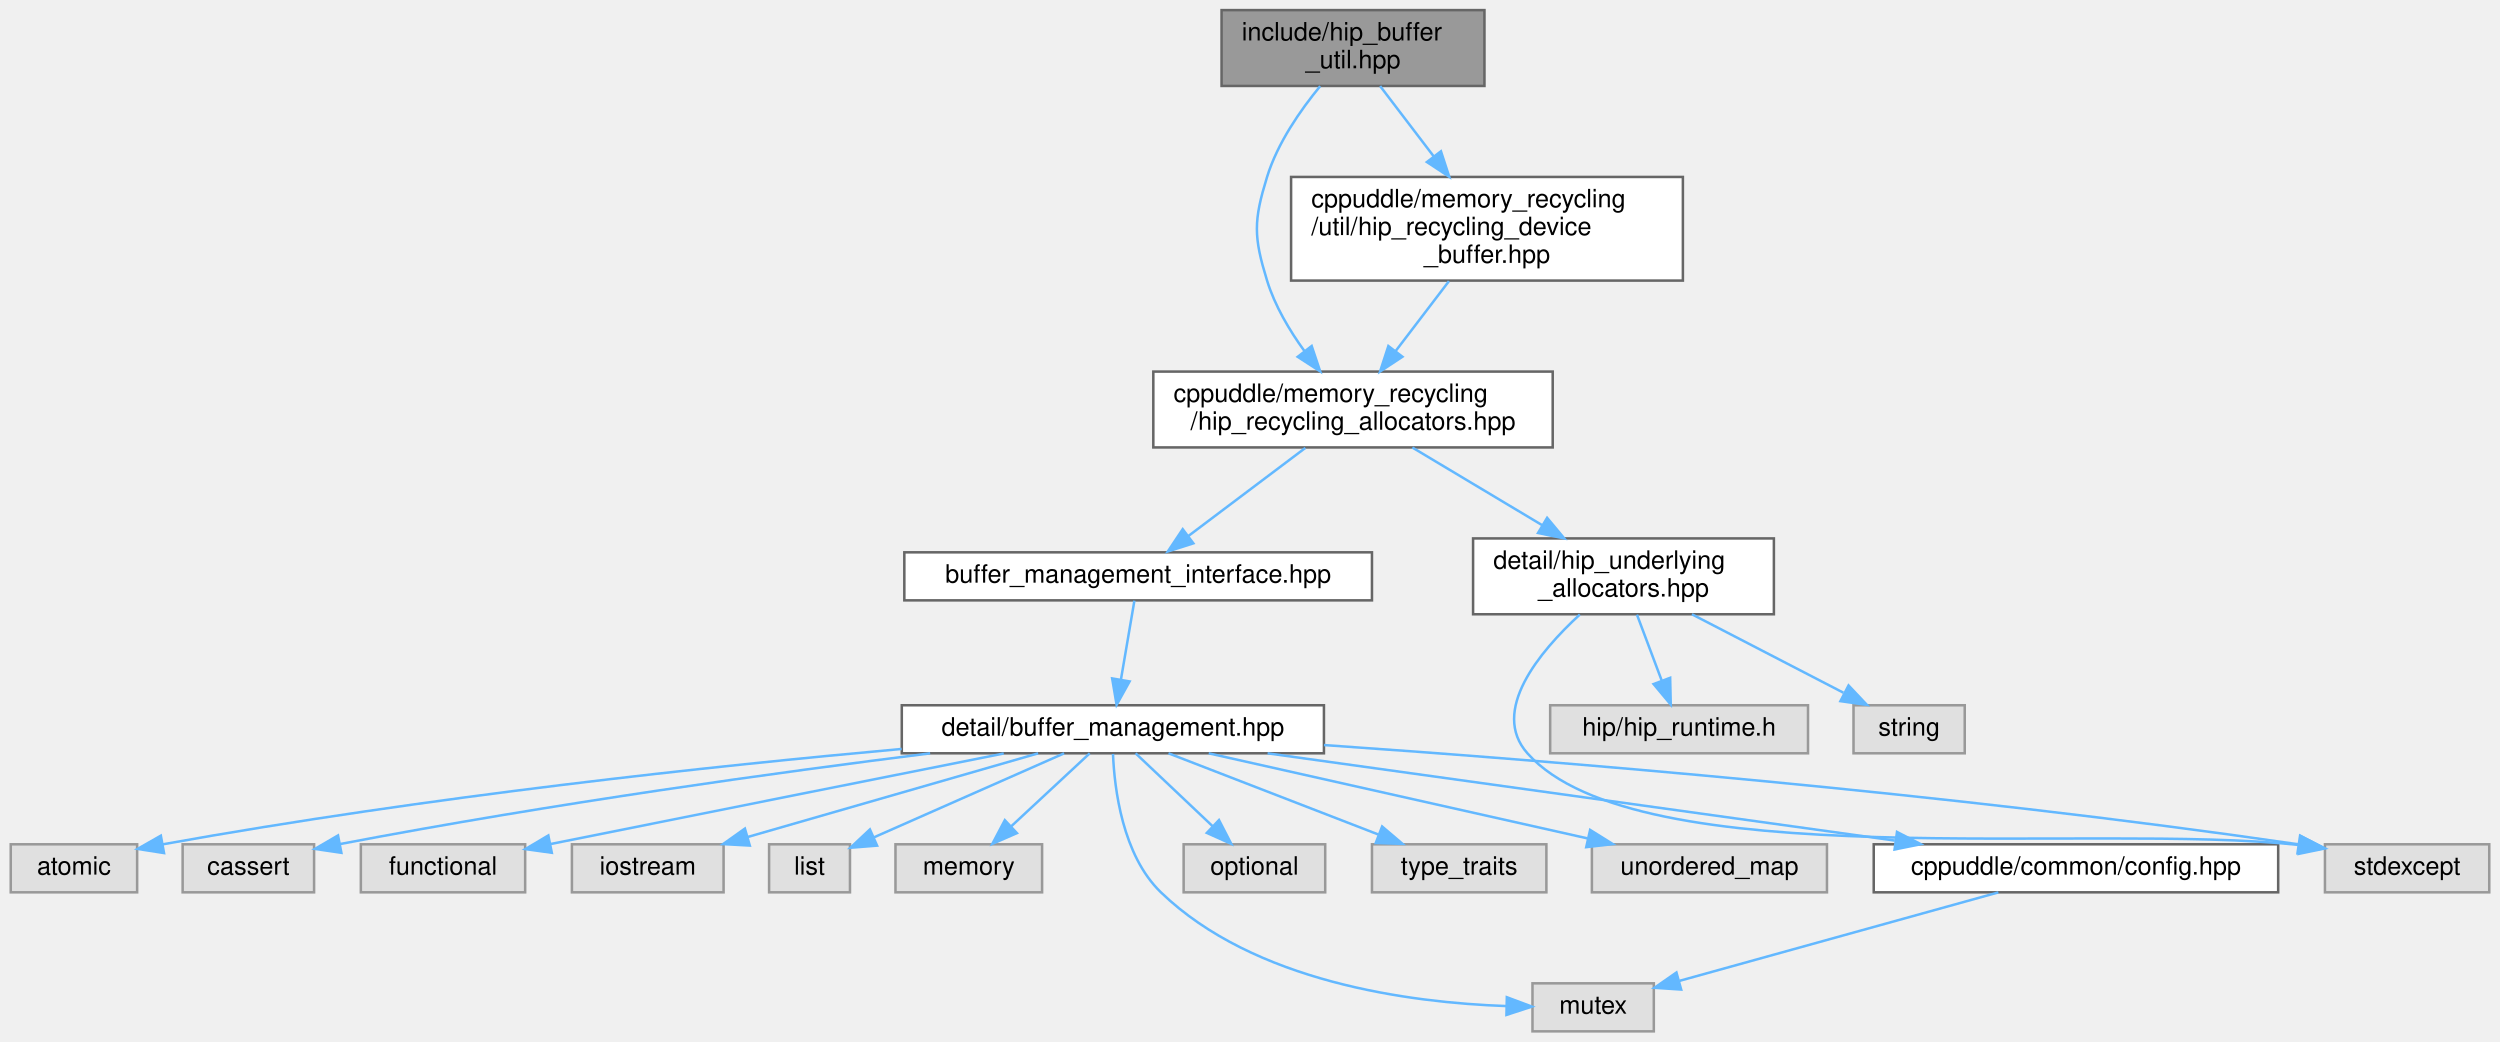
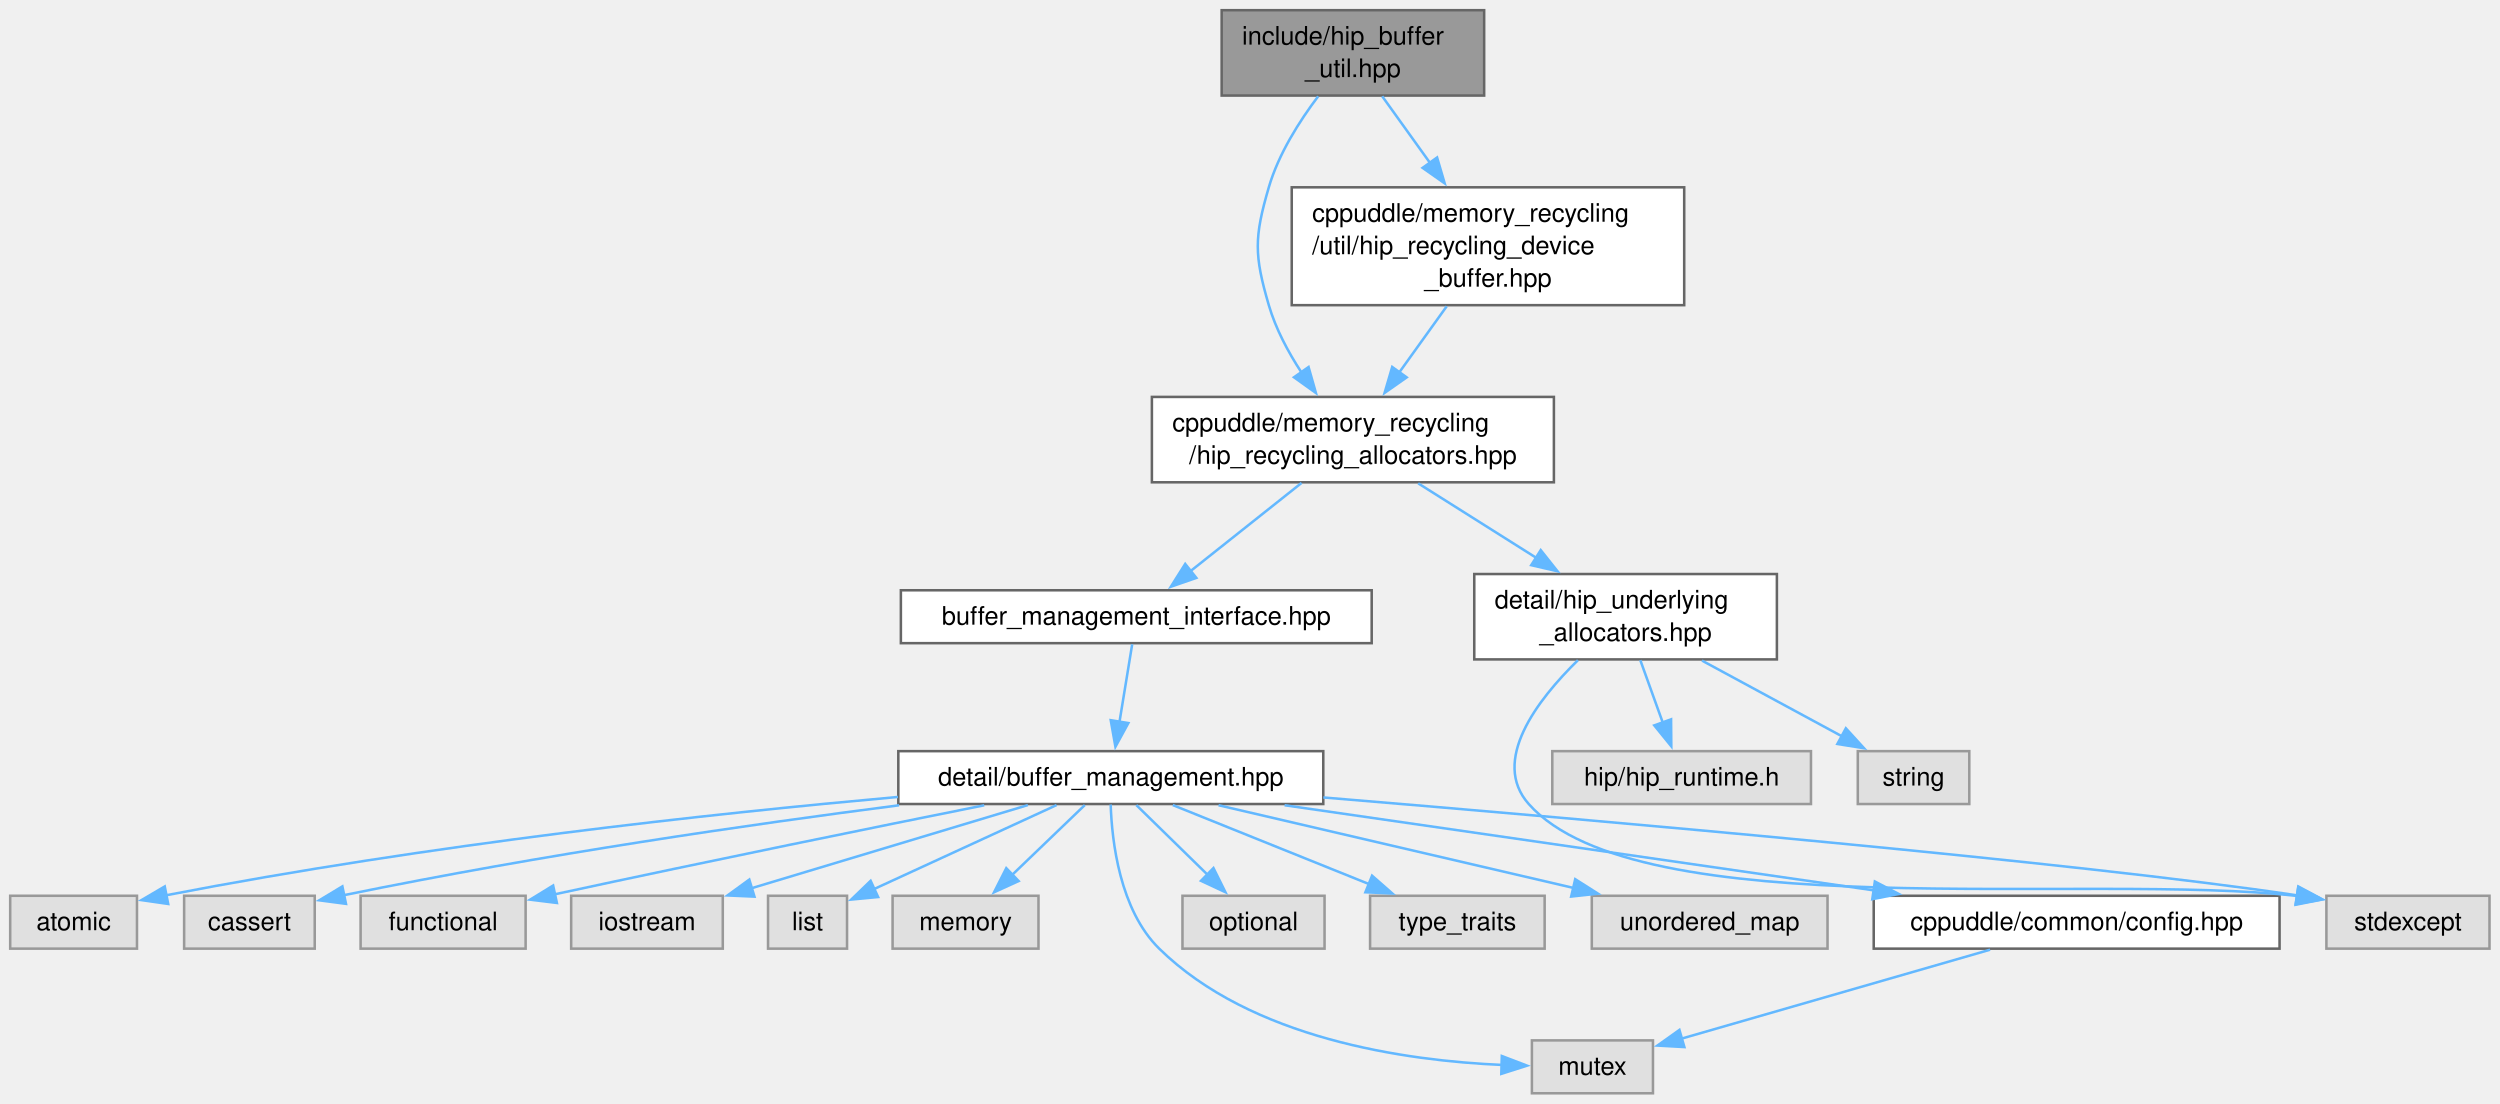
- <svg xmlns="http://www.w3.org/2000/svg" xmlns:xlink="http://www.w3.org/1999/xlink" width="989pt" height="412pt" viewBox="0.00 0.00 988.50 412.00">
-   <g id="graph0" class="graph" transform="scale(1 1) rotate(0) translate(4 408)">
+ <svg xmlns="http://www.w3.org/2000/svg" xmlns:xlink="http://www.w3.org/1999/xlink" width="981pt" height="433pt" viewBox="0.00 0.00 981.00 433.00">
+   <g id="graph0" class="graph" transform="scale(1 1) rotate(0) translate(4 429)">
    <g id="Node000001" class="node">
      <g id="a_Node000001">
        <a xlink:title=" ">
-           <polygon fill="#999999" stroke="#666666" points="583,-404 479,-404 479,-374 583,-374 583,-404" />
-           <text text-anchor="start" x="487" y="-392" font-family="Helvetica,sans-Serif" font-size="10.00">include/hip_buffer</text>
-           <text text-anchor="middle" x="531" y="-381" font-family="Helvetica,sans-Serif" font-size="10.00">_util.hpp</text>
+           <polygon fill="#999999" stroke="#666666" points="578.38,-425 475.38,-425 475.38,-391.5 578.38,-391.5 578.38,-425" />
+           <text xml:space="preserve" text-anchor="start" x="483.38" y="-411.5" font-family="Helvetica,sans-Serif" font-size="10.00">include/hip_buffer</text>
+           <text xml:space="preserve" text-anchor="middle" x="526.88" y="-398.75" font-family="Helvetica,sans-Serif" font-size="10.00">_util.hpp</text>
        </a>
      </g>
    </g>
    <g id="Node000002" class="node">
      <g id="a_Node000002">
        <a xlink:href="hip__recycling__allocators_8hpp.html" target="_top" xlink:title=" ">
-           <polygon fill="white" stroke="#666666" points="610,-261 452,-261 452,-231 610,-231 610,-261" />
-           <text text-anchor="start" x="460" y="-249" font-family="Helvetica,sans-Serif" font-size="10.00">cppuddle/memory_recycling</text>
-           <text text-anchor="middle" x="531" y="-238" font-family="Helvetica,sans-Serif" font-size="10.00">/hip_recycling_allocators.hpp</text>
+           <polygon fill="white" stroke="#666666" points="605.75,-273.25 448,-273.25 448,-239.75 605.75,-239.75 605.75,-273.25" />
+           <text xml:space="preserve" text-anchor="start" x="456" y="-259.75" font-family="Helvetica,sans-Serif" font-size="10.00">cppuddle/memory_recycling</text>
+           <text xml:space="preserve" text-anchor="middle" x="526.88" y="-247" font-family="Helvetica,sans-Serif" font-size="10.00">/hip_recycling_allocators.hpp</text>
        </a>
      </g>
    </g>
    <g id="edge1_Node000001_Node000002" class="edge">
      <g id="a_edge1_Node000001_Node000002">
        <a xlink:title=" ">
-           <path fill="none" stroke="#63b8ff" d="M518.01,-373.92C510.26,-364.51 501.14,-351.44 497,-338 491.64,-320.58 491.64,-314.42 497,-297 500.07,-287.02 505.89,-277.25 511.85,-269.03" />
-           <polygon fill="#63b8ff" stroke="#63b8ff" points="514.65,-271.13 518.01,-261.08 509.12,-266.84 514.65,-271.13" />
+           <path fill="none" stroke="#63b8ff" d="M513.24,-391.2C505.94,-381.53 497.69,-368.59 493.88,-355.5 488.12,-335.77 488.12,-328.98 493.88,-309.25 496.56,-300.04 501.44,-290.91 506.63,-282.95" />
+           <polygon fill="#63b8ff" stroke="#63b8ff" points="509.48,-284.98 512.37,-274.79 503.75,-280.96 509.48,-284.98" />
        </a>
      </g>
    </g>
    <g id="Node000020" class="node">
      <g id="a_Node000020">
        <a xlink:href="hip__recycling__device__buffer_8hpp.html" target="_top" xlink:title=" ">
-           <polygon fill="white" stroke="#666666" points="661.5,-338 506.5,-338 506.5,-297 661.5,-297 661.5,-338" />
-           <text text-anchor="start" x="514.5" y="-326" font-family="Helvetica,sans-Serif" font-size="10.00">cppuddle/memory_recycling</text>
-           <text text-anchor="start" x="514.5" y="-315" font-family="Helvetica,sans-Serif" font-size="10.00">/util/hip_recycling_device</text>
-           <text text-anchor="middle" x="584" y="-304" font-family="Helvetica,sans-Serif" font-size="10.00">_buffer.hpp</text>
+           <polygon fill="white" stroke="#666666" points="656.88,-355.5 502.88,-355.5 502.88,-309.25 656.88,-309.25 656.88,-355.5" />
+           <text xml:space="preserve" text-anchor="start" x="510.88" y="-342" font-family="Helvetica,sans-Serif" font-size="10.00">cppuddle/memory_recycling</text>
+           <text xml:space="preserve" text-anchor="start" x="510.88" y="-329.25" font-family="Helvetica,sans-Serif" font-size="10.00">/util/hip_recycling_device</text>
+           <text xml:space="preserve" text-anchor="middle" x="579.88" y="-316.5" font-family="Helvetica,sans-Serif" font-size="10.00">_buffer.hpp</text>
        </a>
      </g>
    </g>
    <g id="edge21_Node000001_Node000020" class="edge">
      <g id="a_edge21_Node000001_Node000020">
        <a xlink:title=" ">
-           <path fill="none" stroke="#63b8ff" d="M541.73,-373.94C547.81,-365.96 555.63,-355.7 562.9,-346.17" />
-           <polygon fill="#63b8ff" stroke="#63b8ff" points="565.79,-348.15 569.07,-338.07 560.23,-343.9 565.79,-348.15" />
+           <path fill="none" stroke="#63b8ff" d="M538.38,-391.22C543.89,-383.54 550.69,-374.05 557.19,-365" />
+           <polygon fill="#63b8ff" stroke="#63b8ff" points="559.91,-367.21 562.89,-357.05 554.22,-363.13 559.91,-367.21" />
        </a>
      </g>
    </g>
    <g id="Node000003" class="node">
      <g id="a_Node000003">
        <a xlink:href="buffer__management__interface_8hpp.html" target="_top" xlink:title=" ">
-           <polygon fill="white" stroke="#666666" points="538.5,-189.5 353.5,-189.5 353.5,-170.5 538.5,-170.5 538.5,-189.5" />
-           <text text-anchor="middle" x="446" y="-177.5" font-family="Helvetica,sans-Serif" font-size="10.00">buffer_management_interface.hpp</text>
+           <polygon fill="white" stroke="#666666" points="534.25,-197.38 349.5,-197.38 349.5,-176.62 534.25,-176.62 534.25,-197.38" />
+           <text xml:space="preserve" text-anchor="middle" x="441.88" y="-183.88" font-family="Helvetica,sans-Serif" font-size="10.00">buffer_management_interface.hpp</text>
        </a>
      </g>
    </g>
    <g id="edge2_Node000002_Node000003" class="edge">
      <g id="a_edge2_Node000002_Node000003">
        <a xlink:title=" ">
-           <path fill="none" stroke="#63b8ff" d="M512.14,-230.8C498.36,-220.43 479.74,-206.4 465.76,-195.88" />
-           <polygon fill="#63b8ff" stroke="#63b8ff" points="467.84,-193.06 457.75,-189.84 463.63,-198.66 467.84,-193.06" />
+           <path fill="none" stroke="#63b8ff" d="M506.73,-239.5C493.62,-229.09 476.53,-215.52 463.19,-204.92" />
+           <polygon fill="#63b8ff" stroke="#63b8ff" points="465.44,-202.24 455.43,-198.76 461.08,-207.72 465.44,-202.24" />
        </a>
      </g>
    </g>
    <g id="Node000017" class="node">
      <g id="a_Node000017">
        <a xlink:href="hip__underlying__allocators_8hpp.html" target="_top" xlink:title=" ">
-           <polygon fill="white" stroke="#666666" points="697.5,-195 578.5,-195 578.5,-165 697.5,-165 697.5,-195" />
-           <text text-anchor="start" x="586.5" y="-183" font-family="Helvetica,sans-Serif" font-size="10.00">detail/hip_underlying</text>
-           <text text-anchor="middle" x="638" y="-172" font-family="Helvetica,sans-Serif" font-size="10.00">_allocators.hpp</text>
+           <polygon fill="white" stroke="#666666" points="693.25,-203.75 574.5,-203.75 574.5,-170.25 693.25,-170.25 693.25,-203.75" />
+           <text xml:space="preserve" text-anchor="start" x="582.5" y="-190.25" font-family="Helvetica,sans-Serif" font-size="10.00">detail/hip_underlying</text>
+           <text xml:space="preserve" text-anchor="middle" x="633.88" y="-177.5" font-family="Helvetica,sans-Serif" font-size="10.00">_allocators.hpp</text>
        </a>
      </g>
    </g>
    <g id="edge17_Node000002_Node000017" class="edge">
      <g id="a_edge17_Node000002_Node000017">
        <a xlink:title=" ">
-           <path fill="none" stroke="#63b8ff" d="M554.48,-230.95C569.53,-221.95 589.27,-210.14 605.78,-200.27" />
-           <polygon fill="#63b8ff" stroke="#63b8ff" points="607.79,-203.15 614.57,-195.01 604.19,-197.14 607.79,-203.15" />
+           <path fill="none" stroke="#63b8ff" d="M552.5,-239.33C566.4,-230.57 583.78,-219.6 598.9,-210.06" />
+           <polygon fill="#63b8ff" stroke="#63b8ff" points="600.58,-213.14 607.17,-204.84 596.85,-207.22 600.58,-213.14" />
        </a>
      </g>
    </g>
    <g id="Node000004" class="node">
      <g id="a_Node000004">
        <a xlink:href="buffer__management_8hpp.html" target="_top" xlink:title=" ">
-           <polygon fill="white" stroke="#666666" points="519.5,-129 352.5,-129 352.5,-110 519.5,-110 519.5,-129" />
-           <text text-anchor="middle" x="436" y="-117" font-family="Helvetica,sans-Serif" font-size="10.00">detail/buffer_management.hpp</text>
+           <polygon fill="white" stroke="#666666" points="515.25,-134.25 348.5,-134.25 348.5,-113.5 515.25,-113.5 515.25,-134.25" />
+           <text xml:space="preserve" text-anchor="middle" x="431.88" y="-120.75" font-family="Helvetica,sans-Serif" font-size="10.00">detail/buffer_management.hpp</text>
        </a>
      </g>
    </g>
    <g id="edge3_Node000003_Node000004" class="edge">
      <g id="a_edge3_Node000003_Node000004">
        <a xlink:title=" ">
-           <path fill="none" stroke="#63b8ff" d="M444.52,-170.37C443.12,-162.16 440.96,-149.54 439.17,-139.05" />
-           <polygon fill="#63b8ff" stroke="#63b8ff" points="442.62,-138.43 437.48,-129.17 435.72,-139.61 442.62,-138.43" />
+           <path fill="none" stroke="#63b8ff" d="M440.27,-176.18C438.92,-167.93 436.95,-155.87 435.25,-145.51" />
+           <polygon fill="#63b8ff" stroke="#63b8ff" points="438.76,-145.27 433.69,-135.96 431.85,-146.4 438.76,-145.27" />
        </a>
      </g>
    </g>
    <g id="Node000005" class="node">
      <g id="a_Node000005">
        <a xlink:title=" ">
-           <polygon fill="#e0e0e0" stroke="#999999" points="50,-74 0,-74 0,-55 50,-55 50,-74" />
-           <text text-anchor="middle" x="25" y="-62" font-family="Helvetica,sans-Serif" font-size="10.00">atomic</text>
+           <polygon fill="#e0e0e0" stroke="#999999" points="49.75,-77.5 0,-77.5 0,-56.75 49.75,-56.75 49.75,-77.5" />
+           <text xml:space="preserve" text-anchor="middle" x="24.88" y="-64" font-family="Helvetica,sans-Serif" font-size="10.00">atomic</text>
        </a>
      </g>
    </g>
    <g id="edge4_Node000004_Node000005" class="edge">
      <g id="a_edge4_Node000004_Node000005">
        <a xlink:title=" ">
-           <path fill="none" stroke="#63b8ff" d="M352.44,-111.72C278.06,-104.97 166.18,-93.1 60.09,-73.98" />
-           <polygon fill="#63b8ff" stroke="#63b8ff" points="60.64,-70.53 50.17,-72.17 59.38,-77.41 60.64,-70.53" />
+           <path fill="none" stroke="#63b8ff" d="M348.36,-116.28C274.99,-109.67 165.24,-97.82 61.06,-77.68" />
+           <polygon fill="#63b8ff" stroke="#63b8ff" points="62,-74.29 51.51,-75.8 60.65,-81.16 62,-74.29" />
        </a>
      </g>
    </g>
    <g id="Node000006" class="node">
      <g id="a_Node000006">
        <a xlink:title=" ">
-           <polygon fill="#e0e0e0" stroke="#999999" points="120,-74 68,-74 68,-55 120,-55 120,-74" />
-           <text text-anchor="middle" x="94" y="-62" font-family="Helvetica,sans-Serif" font-size="10.00">cassert</text>
+           <polygon fill="#e0e0e0" stroke="#999999" points="119.5,-77.5 68.25,-77.5 68.25,-56.75 119.5,-56.75 119.5,-77.5" />
+           <text xml:space="preserve" text-anchor="middle" x="93.88" y="-64" font-family="Helvetica,sans-Serif" font-size="10.00">cassert</text>
        </a>
      </g>
    </g>
    <g id="edge5_Node000004_Node000006" class="edge">
      <g id="a_edge5_Node000004_Node000006">
        <a xlink:title=" ">
-           <path fill="none" stroke="#63b8ff" d="M363.72,-109.98C303.62,-102.44 215.66,-90.38 130.18,-74.08" />
-           <polygon fill="#63b8ff" stroke="#63b8ff" points="130.8,-70.63 120.31,-72.17 129.47,-77.5 130.8,-70.63" />
+           <path fill="none" stroke="#63b8ff" d="M348.8,-113.01C290.41,-105.48 210.28,-93.95 130.97,-77.74" />
+           <polygon fill="#63b8ff" stroke="#63b8ff" points="131.77,-74.33 121.27,-75.72 130.35,-81.18 131.77,-74.33" />
        </a>
      </g>
    </g>
    <g id="Node000007" class="node">
      <g id="a_Node000007">
        <a xlink:title=" ">
-           <polygon fill="#e0e0e0" stroke="#999999" points="203.5,-74 138.5,-74 138.5,-55 203.5,-55 203.5,-74" />
-           <text text-anchor="middle" x="171" y="-62" font-family="Helvetica,sans-Serif" font-size="10.00">functional</text>
+           <polygon fill="#e0e0e0" stroke="#999999" points="202.25,-77.5 137.5,-77.5 137.5,-56.75 202.25,-56.75 202.25,-77.5" />
+           <text xml:space="preserve" text-anchor="middle" x="169.88" y="-64" font-family="Helvetica,sans-Serif" font-size="10.00">functional</text>
        </a>
      </g>
    </g>
    <g id="edge6_Node000004_Node000007" class="edge">
      <g id="a_edge6_Node000004_Node000007">
        <a xlink:title=" ">
-           <path fill="none" stroke="#63b8ff" d="M392.83,-109.92C350,-101.4 282.23,-87.9 213.68,-74.13" />
-           <polygon fill="#63b8ff" stroke="#63b8ff" points="214.05,-70.64 203.56,-72.1 212.67,-77.5 214.05,-70.64" />
+           <path fill="none" stroke="#63b8ff" d="M382.22,-113.01C339.83,-104.51 276.97,-91.74 213.54,-78.05" />
+           <polygon fill="#63b8ff" stroke="#63b8ff" points="214.53,-74.68 204.01,-75.98 213.05,-81.52 214.53,-74.68" />
        </a>
      </g>
    </g>
    <g id="Node000008" class="node">
      <g id="a_Node000008">
        <a xlink:title=" ">
-           <polygon fill="#e0e0e0" stroke="#999999" points="282,-74 222,-74 222,-55 282,-55 282,-74" />
-           <text text-anchor="middle" x="252" y="-62" font-family="Helvetica,sans-Serif" font-size="10.00">iostream</text>
+           <polygon fill="#e0e0e0" stroke="#999999" points="279.62,-77.5 220.12,-77.5 220.12,-56.75 279.62,-56.75 279.62,-77.5" />
+           <text xml:space="preserve" text-anchor="middle" x="249.88" y="-64" font-family="Helvetica,sans-Serif" font-size="10.00">iostream</text>
        </a>
      </g>
    </g>
    <g id="edge7_Node000004_Node000008" class="edge">
      <g id="a_edge7_Node000004_Node000008">
        <a xlink:title=" ">
-           <path fill="none" stroke="#63b8ff" d="M406.44,-109.98C375.28,-101.01 326.03,-86.82 291.54,-76.89" />
-           <polygon fill="#63b8ff" stroke="#63b8ff" points="292.37,-73.49 281.79,-74.08 290.43,-80.21 292.37,-73.49" />
+           <path fill="none" stroke="#63b8ff" d="M399.34,-113.09C368.93,-103.94 323.42,-90.25 290.62,-80.38" />
+           <polygon fill="#63b8ff" stroke="#63b8ff" points="292.05,-77.16 281.47,-77.63 290.03,-83.86 292.05,-77.16" />
        </a>
      </g>
    </g>
    <g id="Node000009" class="node">
      <g id="a_Node000009">
        <a xlink:title=" ">
-           <polygon fill="#e0e0e0" stroke="#999999" points="332,-74 300,-74 300,-55 332,-55 332,-74" />
-           <text text-anchor="middle" x="316" y="-62" font-family="Helvetica,sans-Serif" font-size="10.00">list</text>
+           <polygon fill="#e0e0e0" stroke="#999999" points="328.38,-77.5 297.38,-77.5 297.38,-56.75 328.38,-56.75 328.38,-77.5" />
+           <text xml:space="preserve" text-anchor="middle" x="312.88" y="-64" font-family="Helvetica,sans-Serif" font-size="10.00">list</text>
        </a>
      </g>
    </g>
    <g id="edge8_Node000004_Node000009" class="edge">
      <g id="a_edge8_Node000004_Node000009">
        <a xlink:title=" ">
-           <path fill="none" stroke="#63b8ff" d="M416.72,-109.98C396.29,-100.96 363.93,-86.67 341.43,-76.73" />
-           <polygon fill="#63b8ff" stroke="#63b8ff" points="342.72,-73.47 332.15,-72.63 339.89,-79.88 342.72,-73.47" />
+           <path fill="none" stroke="#63b8ff" d="M410.6,-113.09C390.56,-103.87 360.49,-90.03 339,-80.15" />
+           <polygon fill="#63b8ff" stroke="#63b8ff" points="340.57,-77.01 330.02,-76.01 337.64,-83.37 340.57,-77.01" />
        </a>
      </g>
    </g>
    <g id="Node000010" class="node">
      <g id="a_Node000010">
        <a xlink:title=" ">
-           <polygon fill="#e0e0e0" stroke="#999999" points="408,-74 350,-74 350,-55 408,-55 408,-74" />
-           <text text-anchor="middle" x="379" y="-62" font-family="Helvetica,sans-Serif" font-size="10.00">memory</text>
+           <polygon fill="#e0e0e0" stroke="#999999" points="403.5,-77.5 346.25,-77.5 346.25,-56.75 403.5,-56.75 403.5,-77.5" />
+           <text xml:space="preserve" text-anchor="middle" x="374.88" y="-64" font-family="Helvetica,sans-Serif" font-size="10.00">memory</text>
        </a>
      </g>
    </g>
    <g id="edge9_Node000004_Node000010" class="edge">
      <g id="a_edge9_Node000004_Node000010">
        <a xlink:title=" ">
-           <path fill="none" stroke="#63b8ff" d="M426.84,-109.98C418.5,-102.23 405.97,-90.58 395.82,-81.14" />
-           <polygon fill="#63b8ff" stroke="#63b8ff" points="398.03,-78.42 388.32,-74.17 393.26,-83.54 398.03,-78.42" />
+           <path fill="none" stroke="#63b8ff" d="M421.68,-113.09C413.74,-105.46 402.51,-94.67 393.04,-85.57" />
+           <polygon fill="#63b8ff" stroke="#63b8ff" points="395.71,-83.28 386.07,-78.88 390.86,-88.33 395.71,-83.28" />
        </a>
      </g>
    </g>
    <g id="Node000011" class="node">
      <g id="a_Node000011">
        <a xlink:title=" ">
-           <polygon fill="#e0e0e0" stroke="#999999" points="650,-19 602,-19 602,0 650,0 650,-19" />
-           <text text-anchor="middle" x="626" y="-7" font-family="Helvetica,sans-Serif" font-size="10.00">mutex</text>
+           <polygon fill="#e0e0e0" stroke="#999999" points="644.62,-20.75 597.12,-20.75 597.12,0 644.62,0 644.62,-20.75" />
+           <text xml:space="preserve" text-anchor="middle" x="620.88" y="-7.25" font-family="Helvetica,sans-Serif" font-size="10.00">mutex</text>
        </a>
      </g>
    </g>
    <g id="edge10_Node000004_Node000011" class="edge">
      <g id="a_edge10_Node000004_Node000011">
        <a xlink:title=" ">
-           <path fill="none" stroke="#63b8ff" d="M436.05,-109.74C436.61,-96.07 439.76,-69.7 455,-55 491.83,-19.48 553.27,-11.35 591.61,-10" />
-           <polygon fill="#63b8ff" stroke="#63b8ff" points="591.85,-13.5 601.77,-9.79 591.7,-6.5 591.85,-13.5" />
+           <path fill="none" stroke="#63b8ff" d="M431.83,-113.31C432.3,-98.97 435.36,-71.98 450.88,-56.75 486.94,-21.37 547.36,-12.76 585.61,-11.11" />
+           <polygon fill="#63b8ff" stroke="#63b8ff" points="585.31,-14.62 595.21,-10.84 585.11,-7.62 585.31,-14.62" />
        </a>
      </g>
    </g>
    <g id="Node000012" class="node">
      <g id="a_Node000012">
        <a xlink:title=" ">
-           <polygon fill="#e0e0e0" stroke="#999999" points="520,-74 464,-74 464,-55 520,-55 520,-74" />
-           <text text-anchor="middle" x="492" y="-62" font-family="Helvetica,sans-Serif" font-size="10.00">optional</text>
+           <polygon fill="#e0e0e0" stroke="#999999" points="515.75,-77.5 460,-77.5 460,-56.75 515.75,-56.75 515.75,-77.5" />
+           <text xml:space="preserve" text-anchor="middle" x="487.88" y="-64" font-family="Helvetica,sans-Serif" font-size="10.00">optional</text>
        </a>
      </g>
    </g>
    <g id="edge11_Node000004_Node000012" class="edge">
      <g id="a_edge11_Node000004_Node000012">
        <a xlink:title=" ">
-           <path fill="none" stroke="#63b8ff" d="M445,-109.98C453.19,-102.23 465.51,-90.58 475.47,-81.14" />
-           <polygon fill="#63b8ff" stroke="#63b8ff" points="477.98,-83.59 482.84,-74.17 473.17,-78.5 477.98,-83.59" />
+           <path fill="none" stroke="#63b8ff" d="M441.89,-113.09C449.61,-105.53 460.5,-94.89 469.75,-85.85" />
+           <polygon fill="#63b8ff" stroke="#63b8ff" points="472.16,-88.38 476.87,-78.89 467.27,-83.37 472.16,-88.38" />
        </a>
      </g>
    </g>
    <g id="Node000013" class="node">
      <g id="a_Node000013">
        <a xlink:title=" ">
-           <polygon fill="#e0e0e0" stroke="#999999" points="980.5,-74 915.5,-74 915.5,-55 980.5,-55 980.5,-74" />
-           <text text-anchor="middle" x="948" y="-62" font-family="Helvetica,sans-Serif" font-size="10.00">stdexcept</text>
+           <polygon fill="#e0e0e0" stroke="#999999" points="972.88,-77.5 908.88,-77.5 908.88,-56.75 972.88,-56.75 972.88,-77.5" />
+           <text xml:space="preserve" text-anchor="middle" x="940.88" y="-64" font-family="Helvetica,sans-Serif" font-size="10.00">stdexcept</text>
        </a>
      </g>
    </g>
    <g id="edge12_Node000004_Node000013" class="edge">
      <g id="a_edge12_Node000004_Node000013">
        <a xlink:title=" ">
-           <path fill="none" stroke="#63b8ff" d="M519.52,-113.26C611.54,-106.88 764.06,-94.53 904.92,-74" />
-           <polygon fill="#63b8ff" stroke="#63b8ff" points="905.66,-77.43 915.04,-72.51 904.64,-70.51 905.66,-77.43" />
+           <path fill="none" stroke="#63b8ff" d="M515.29,-116.08C624.34,-106.99 810.76,-90.66 897.42,-77.66" />
+           <polygon fill="#63b8ff" stroke="#63b8ff" points="897.89,-81.13 907.23,-76.12 896.81,-74.21 897.89,-81.13" />
        </a>
      </g>
    </g>
    <g id="Node000014" class="node">
      <g id="a_Node000014">
        <a xlink:title=" ">
-           <polygon fill="#e0e0e0" stroke="#999999" points="607.5,-74 538.5,-74 538.5,-55 607.5,-55 607.5,-74" />
-           <text text-anchor="middle" x="573" y="-62" font-family="Helvetica,sans-Serif" font-size="10.00">type_traits</text>
+           <polygon fill="#e0e0e0" stroke="#999999" points="602.12,-77.5 533.62,-77.5 533.62,-56.75 602.12,-56.75 602.12,-77.5" />
+           <text xml:space="preserve" text-anchor="middle" x="567.88" y="-64" font-family="Helvetica,sans-Serif" font-size="10.00">type_traits</text>
        </a>
      </g>
    </g>
    <g id="edge13_Node000004_Node000014" class="edge">
      <g id="a_edge13_Node000004_Node000014">
        <a xlink:title=" ">
-           <path fill="none" stroke="#63b8ff" d="M458.01,-109.98C480.45,-101.3 515.48,-87.75 540.99,-77.88" />
-           <polygon fill="#63b8ff" stroke="#63b8ff" points="542.52,-81.04 550.59,-74.17 540,-74.51 542.52,-81.04" />
+           <path fill="none" stroke="#63b8ff" d="M456.19,-113.09C477.66,-104.44 509.2,-91.75 533.29,-82.05" />
+           <polygon fill="#63b8ff" stroke="#63b8ff" points="534.4,-85.38 542.37,-78.39 531.78,-78.88 534.4,-85.38" />
        </a>
      </g>
    </g>
    <g id="Node000015" class="node">
      <g id="a_Node000015">
        <a xlink:title=" ">
-           <polygon fill="#e0e0e0" stroke="#999999" points="718.5,-74 625.5,-74 625.5,-55 718.5,-55 718.5,-74" />
-           <text text-anchor="middle" x="672" y="-62" font-family="Helvetica,sans-Serif" font-size="10.00">unordered_map</text>
+           <polygon fill="#e0e0e0" stroke="#999999" points="713.12,-77.5 620.62,-77.5 620.62,-56.75 713.12,-56.75 713.12,-77.5" />
+           <text xml:space="preserve" text-anchor="middle" x="666.88" y="-64" font-family="Helvetica,sans-Serif" font-size="10.00">unordered_map</text>
        </a>
      </g>
    </g>
    <g id="edge14_Node000004_Node000015" class="edge">
      <g id="a_edge14_Node000004_Node000015">
        <a xlink:title=" ">
-           <path fill="none" stroke="#63b8ff" d="M473.92,-109.98C514.65,-100.84 579.5,-86.27 623.82,-76.32" />
-           <polygon fill="#63b8ff" stroke="#63b8ff" points="624.8,-79.69 633.79,-74.08 623.26,-72.86 624.8,-79.69" />
+           <path fill="none" stroke="#63b8ff" d="M474.16,-113.02C513.14,-103.94 571.16,-90.42 613.36,-80.59" />
+           <polygon fill="#63b8ff" stroke="#63b8ff" points="614.11,-84.01 623.06,-78.33 612.53,-77.19 614.11,-84.01" />
        </a>
      </g>
    </g>
    <g id="Node000016" class="node">
      <g id="a_Node000016">
        <a xlink:href="config_8hpp.html" target="_top" xlink:title=" ">
-           <polygon fill="white" stroke="#666666" points="897,-74 737,-74 737,-55 897,-55 897,-74" />
-           <text text-anchor="middle" x="817" y="-62" font-family="Helvetica,sans-Serif" font-size="10.00">cppuddle/common/config.hpp</text>
+           <polygon fill="white" stroke="#666666" points="890.5,-77.5 731.25,-77.5 731.25,-56.75 890.5,-56.75 890.5,-77.5" />
+           <text xml:space="preserve" text-anchor="middle" x="810.88" y="-64" font-family="Helvetica,sans-Serif" font-size="10.00">cppuddle/common/config.hpp</text>
        </a>
      </g>
    </g>
    <g id="edge15_Node000004_Node000016" class="edge">
      <g id="a_edge15_Node000004_Node000016">
        <a xlink:title=" ">
-           <path fill="none" stroke="#63b8ff" d="M497.21,-109.98C564.88,-100.57 673.75,-85.43 745.34,-75.47" />
-           <polygon fill="#63b8ff" stroke="#63b8ff" points="746.2,-78.88 755.62,-74.04 745.24,-71.95 746.2,-78.88" />
+           <path fill="none" stroke="#63b8ff" d="M500.07,-113.02C565.08,-103.63 662.94,-89.5 731.43,-79.6" />
+           <polygon fill="#63b8ff" stroke="#63b8ff" points="731.69,-83.1 741.09,-78.21 730.69,-76.17 731.69,-83.1" />
        </a>
      </g>
    </g>
    <g id="edge16_Node000016_Node000011" class="edge">
      <g id="a_edge16_Node000016_Node000011">
        <a xlink:title=" ">
-           <path fill="none" stroke="#63b8ff" d="M786.31,-54.98C751.86,-45.42 696.09,-29.95 660.24,-20" />
-           <polygon fill="#63b8ff" stroke="#63b8ff" points="660.82,-16.53 650.25,-17.23 658.95,-23.28 660.82,-16.53" />
+           <path fill="none" stroke="#63b8ff" d="M776.91,-56.34C742.77,-46.5 690.39,-31.41 655.89,-21.46" />
+           <polygon fill="#63b8ff" stroke="#63b8ff" points="656.95,-18.13 646.37,-18.72 655.01,-24.86 656.95,-18.13" />
        </a>
      </g>
    </g>
    <g id="edge19_Node000017_Node000013" class="edge">
      <g id="a_edge19_Node000017_Node000013">
        <a xlink:title=" ">
-           <path fill="none" stroke="#63b8ff" d="M620.73,-164.89C604.64,-150.08 585.19,-126.66 600,-110 643.63,-60.93 822.81,-82.8 905.44,-73.7" />
-           <polygon fill="#63b8ff" stroke="#63b8ff" points="906.04,-77.15 915.49,-72.36 905.11,-70.21 906.04,-77.15" />
+           <path fill="none" stroke="#63b8ff" d="M615.18,-169.94C599.16,-154.27 580.87,-130.39 595.88,-113.5 638.99,-64.98 815.55,-86.83 897.56,-77.41" />
+           <polygon fill="#63b8ff" stroke="#63b8ff" points="897.81,-80.91 907.21,-76.03 896.82,-73.98 897.81,-80.91" />
        </a>
      </g>
    </g>
    <g id="Node000018" class="node">
      <g id="a_Node000018">
        <a xlink:title=" ">
-           <polygon fill="#e0e0e0" stroke="#999999" points="711,-129 609,-129 609,-110 711,-110 711,-129" />
-           <text text-anchor="middle" x="660" y="-117" font-family="Helvetica,sans-Serif" font-size="10.00">hip/hip_runtime.h</text>
+           <polygon fill="#e0e0e0" stroke="#999999" points="706.62,-134.25 605.12,-134.25 605.12,-113.5 706.62,-113.5 706.62,-134.25" />
+           <text xml:space="preserve" text-anchor="middle" x="655.88" y="-120.75" font-family="Helvetica,sans-Serif" font-size="10.00">hip/hip_runtime.h</text>
        </a>
      </g>
    </g>
    <g id="edge18_Node000017_Node000018" class="edge">
      <g id="a_edge18_Node000017_Node000018">
        <a xlink:title=" ">
-           <path fill="none" stroke="#63b8ff" d="M643.33,-164.84C646.26,-157.04 649.93,-147.27 653.08,-138.89" />
-           <polygon fill="#63b8ff" stroke="#63b8ff" points="656.46,-139.86 656.7,-129.27 649.91,-137.39 656.46,-139.86" />
+           <path fill="none" stroke="#63b8ff" d="M639.66,-169.94C642.36,-162.43 645.61,-153.4 648.49,-145.4" />
+           <polygon fill="#63b8ff" stroke="#63b8ff" points="651.73,-146.74 651.82,-136.14 645.14,-144.36 651.73,-146.74" />
        </a>
      </g>
    </g>
    <g id="Node000019" class="node">
      <g id="a_Node000019">
        <a xlink:title=" ">
-           <polygon fill="#e0e0e0" stroke="#999999" points="773,-129 729,-129 729,-110 773,-110 773,-129" />
-           <text text-anchor="middle" x="751" y="-117" font-family="Helvetica,sans-Serif" font-size="10.00">string</text>
+           <polygon fill="#e0e0e0" stroke="#999999" points="768.75,-134.25 725,-134.25 725,-113.5 768.75,-113.5 768.75,-134.25" />
+           <text xml:space="preserve" text-anchor="middle" x="746.88" y="-120.75" font-family="Helvetica,sans-Serif" font-size="10.00">string</text>
        </a>
      </g>
    </g>
    <g id="edge20_Node000017_Node000019" class="edge">
      <g id="a_edge20_Node000017_Node000019">
        <a xlink:title=" ">
-           <path fill="none" stroke="#63b8ff" d="M665.07,-164.99C683.25,-155.58 707.07,-143.24 725.02,-133.95" />
-           <polygon fill="#63b8ff" stroke="#63b8ff" points="727.04,-136.84 734.31,-129.14 723.82,-130.63 727.04,-136.84" />
+           <path fill="none" stroke="#63b8ff" d="M663.86,-169.78C680.97,-160.52 702.28,-149 719.02,-139.94" />
+           <polygon fill="#63b8ff" stroke="#63b8ff" points="720.31,-143.22 727.45,-135.39 716.98,-137.06 720.31,-143.22" />
        </a>
      </g>
    </g>
    <g id="edge22_Node000020_Node000002" class="edge">
      <g id="a_edge22_Node000020_Node000002">
        <a xlink:title=" ">
-           <path fill="none" stroke="#63b8ff" d="M568.95,-296.77C562.37,-288.13 554.61,-277.96 547.83,-269.08" />
-           <polygon fill="#63b8ff" stroke="#63b8ff" points="550.55,-266.87 541.71,-261.04 544.99,-271.11 550.55,-266.87" />
+           <path fill="none" stroke="#63b8ff" d="M563.69,-308.81C557.82,-300.64 551.16,-291.35 545.13,-282.95" />
+           <polygon fill="#63b8ff" stroke="#63b8ff" points="547.98,-280.92 539.31,-274.83 542.3,-285 547.98,-280.92" />
        </a>
      </g>
    </g>
  </g>
</svg>
